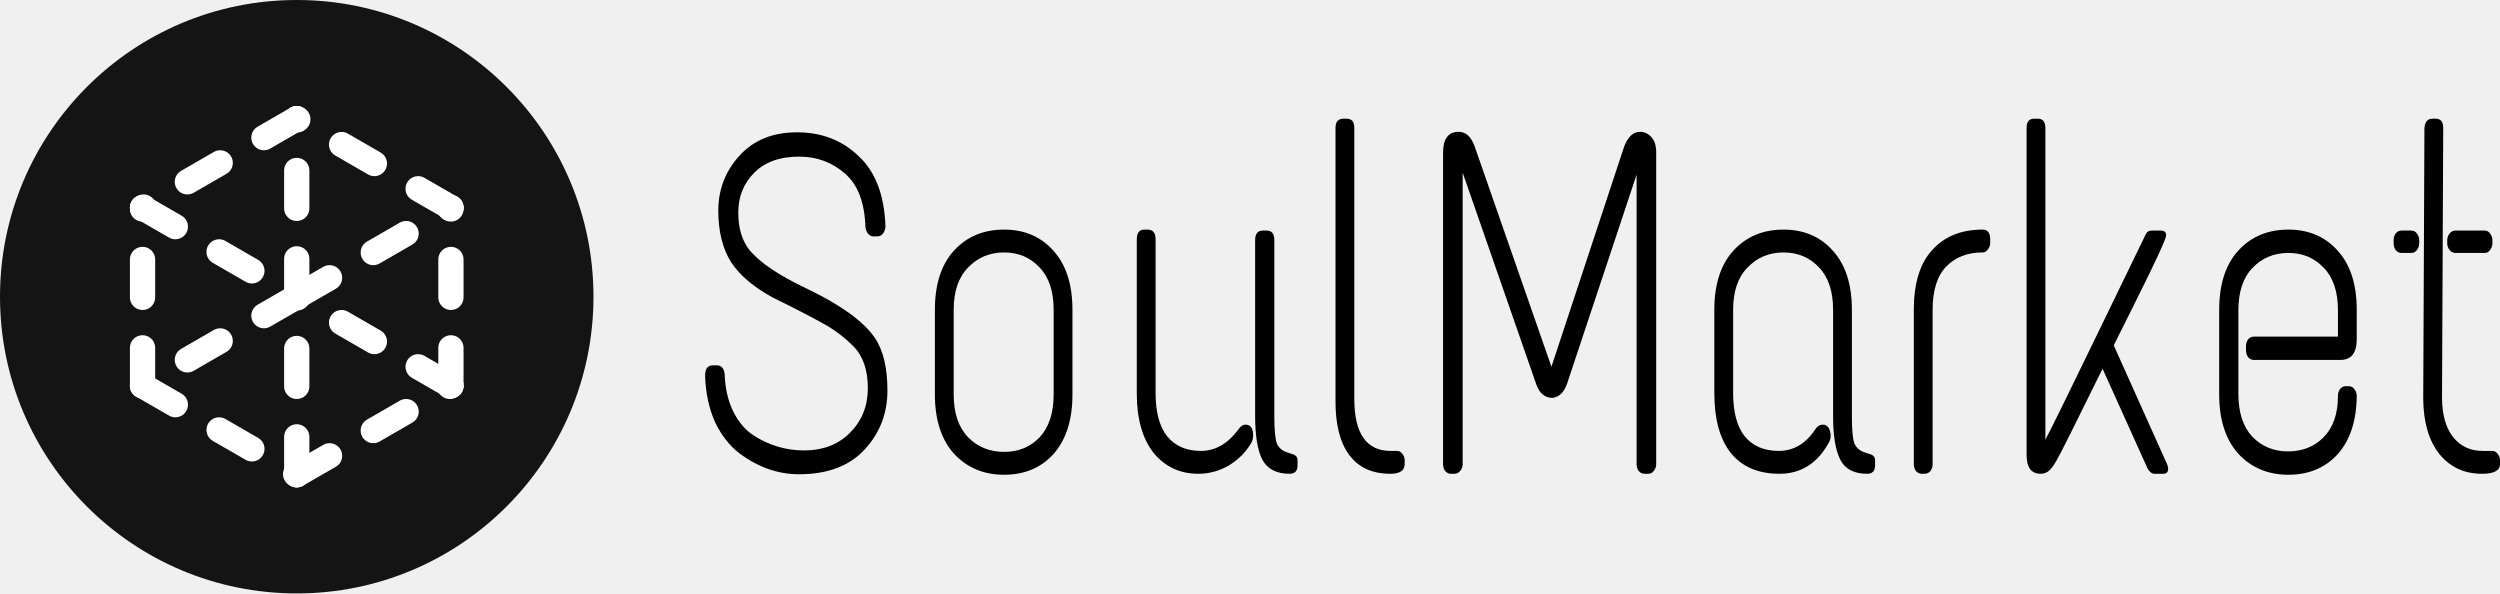
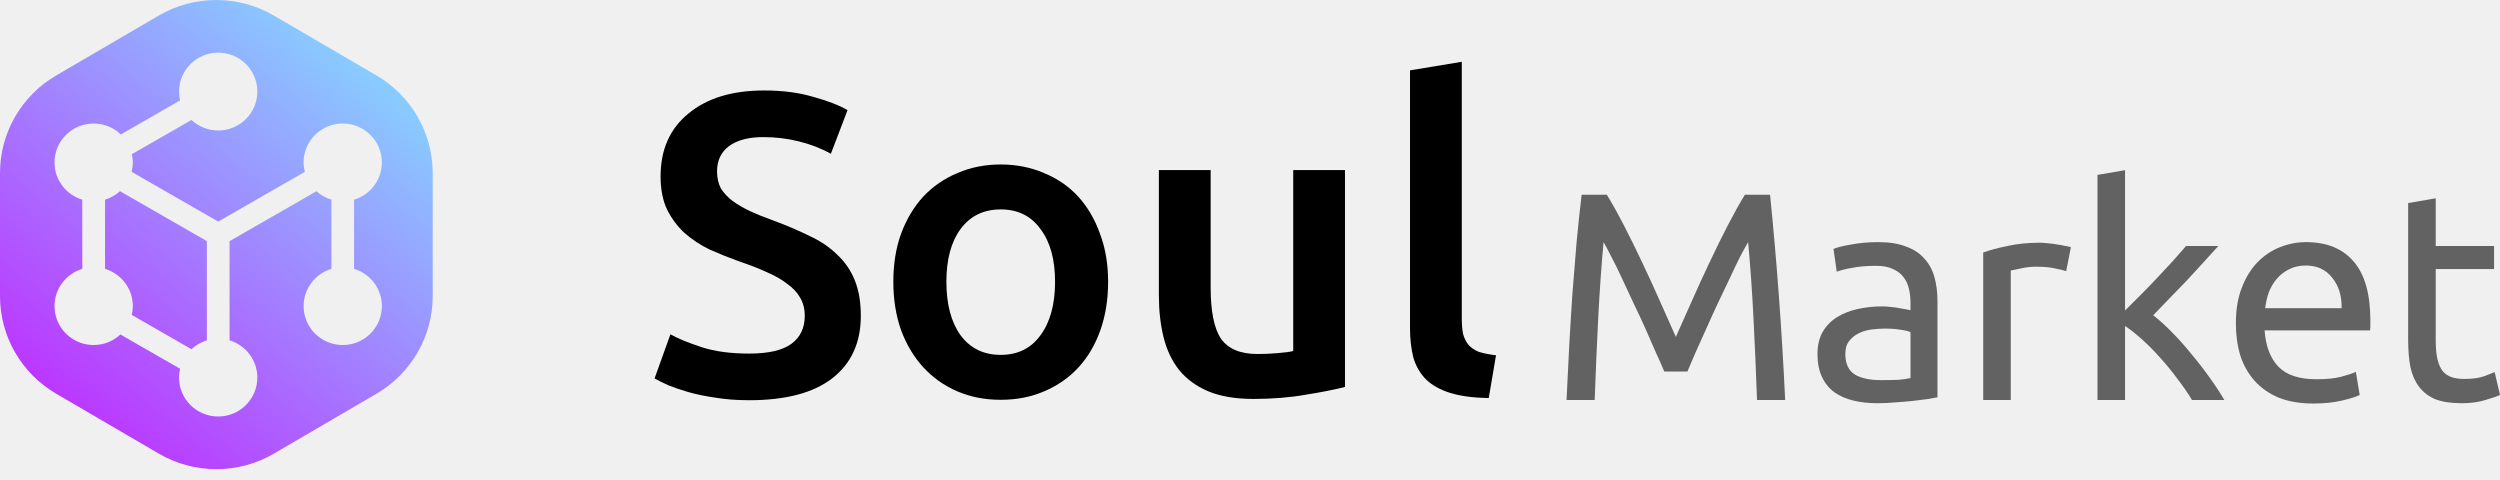
- <svg xmlns="http://www.w3.org/2000/svg" width="198" height="47" viewBox="0 0 198 47" fill="none">
-   <g clip-path="url(#clip0_1181_114)">
-     <path d="M23.502 47C36.481 47 47.003 36.479 47.003 23.5C47.003 10.521 36.481 0 23.502 0C10.522 0 0 10.521 0 23.5C0 36.479 10.522 47 23.502 47Z" fill="#141414" />
-     <path d="M11.289 30.55L23.501 37.6" stroke="white" stroke-width="2" stroke-linecap="round" stroke-dasharray="3 4" />
-     <path d="M23.502 37.6L35.714 30.55" stroke="white" stroke-width="2" stroke-linecap="round" stroke-dasharray="3 4" />
-     <path d="M35.714 30.55L23.502 23.5" stroke="white" stroke-width="2" stroke-linecap="round" stroke-dasharray="3 4" />
-     <path d="M23.501 23.5L11.289 30.55" stroke="white" stroke-width="2" stroke-linecap="round" stroke-dasharray="3 4" />
-     <path d="M11.289 30.55V16.45" stroke="white" stroke-width="2" stroke-linecap="round" stroke-dasharray="3 4" />
-     <path d="M23.502 37.6V23.5" stroke="white" stroke-width="2" stroke-linecap="round" stroke-dasharray="3 4" />
-     <path d="M23.502 23.5V9.4" stroke="white" stroke-width="2" stroke-linecap="round" stroke-dasharray="3 4" />
-     <path d="M35.713 30.55V16.45" stroke="white" stroke-width="2" stroke-linecap="round" stroke-dasharray="3 4" />
-     <path d="M11.289 16.45L23.501 23.5" stroke="white" stroke-width="2" stroke-linecap="round" stroke-dasharray="3 4" />
-     <path d="M23.502 23.5L35.714 16.45" stroke="white" stroke-width="2" stroke-linecap="round" stroke-dasharray="3 4" />
-     <path d="M35.714 16.45L23.502 9.4" stroke="white" stroke-width="2" stroke-linecap="round" stroke-dasharray="3 4" />
-     <path d="M23.501 9.4L11.289 16.45" stroke="white" stroke-width="2" stroke-linecap="round" stroke-dasharray="3 4" />
-     <path d="M192.648 9.4H192.902C193.303 9.4 193.503 9.644 193.503 10.132L193.408 31.59C193.429 32.9 193.725 33.914 194.295 34.634C194.886 35.353 195.657 35.712 196.607 35.712H197.399C197.567 35.712 197.705 35.789 197.811 35.943C197.937 36.097 198 36.264 198 36.444V36.752C198 37.266 197.525 37.523 196.575 37.523C195.182 37.523 194.063 37.009 193.218 35.982C192.373 34.929 191.941 33.478 191.92 31.629L192.015 10.132C192.057 9.644 192.268 9.4 192.648 9.4ZM190.21 18.261H190.97C191.16 18.261 191.308 18.338 191.413 18.492C191.54 18.646 191.603 18.826 191.603 19.031V19.262C191.603 19.468 191.54 19.648 191.413 19.802C191.308 19.956 191.16 20.033 190.97 20.033H190.21C190.02 20.033 189.861 19.956 189.735 19.802C189.629 19.648 189.576 19.468 189.576 19.262V19.031C189.576 18.826 189.629 18.646 189.735 18.492C189.861 18.338 190.02 18.261 190.21 18.261ZM194.453 18.261H196.797C196.966 18.261 197.103 18.338 197.208 18.492C197.335 18.646 197.399 18.826 197.399 19.031V19.262C197.399 19.468 197.335 19.648 197.208 19.802C197.103 19.956 196.966 20.033 196.797 20.033H194.453C194.284 20.033 194.137 19.956 194.01 19.802C193.883 19.648 193.82 19.468 193.82 19.262V19.031C193.82 18.826 193.883 18.646 194.01 18.492C194.137 18.338 194.284 18.261 194.453 18.261Z" fill="black" />
-     <path d="M175.76 24.54C175.76 22.511 176.267 20.945 177.28 19.84C178.294 18.736 179.613 18.184 181.239 18.184C182.864 18.184 184.173 18.749 185.166 19.879C186.158 20.983 186.654 22.537 186.654 24.54V26.852C186.654 27.956 186.221 28.508 185.356 28.508H178.515C178.325 28.508 178.167 28.431 178.04 28.277C177.935 28.123 177.882 27.943 177.882 27.738V27.43C177.882 27.224 177.935 27.044 178.04 26.89C178.167 26.736 178.325 26.659 178.515 26.659H185.166V24.579C185.166 23.115 184.796 21.997 184.058 21.227C183.318 20.431 182.379 20.033 181.239 20.033C180.099 20.033 179.149 20.431 178.388 21.227C177.65 21.997 177.28 23.115 177.28 24.579V31.205C177.28 32.669 177.65 33.799 178.388 34.595C179.149 35.366 180.088 35.751 181.207 35.751C182.347 35.751 183.287 35.379 184.026 34.634C184.786 33.863 185.166 32.772 185.166 31.359C185.166 31.154 185.219 30.974 185.324 30.82C185.451 30.666 185.599 30.588 185.767 30.588H186.021C186.211 30.588 186.359 30.666 186.464 30.82C186.591 30.974 186.654 31.154 186.654 31.359C186.633 33.337 186.126 34.878 185.134 35.982C184.142 37.061 182.843 37.6 181.239 37.6C179.634 37.6 178.314 37.048 177.28 35.944C176.267 34.813 175.76 33.247 175.76 31.244V24.54Z" fill="black" />
-     <path d="M161.108 9.4H161.392C161.794 9.4 161.994 9.644 161.994 10.132V34.826C162.459 33.953 163.841 31.141 166.143 26.389C168.444 21.638 169.721 19.005 169.975 18.492C170.059 18.338 170.217 18.261 170.45 18.261H171.147C171.421 18.261 171.558 18.389 171.558 18.646C171.558 18.903 170.777 20.598 169.215 23.731L167.409 27.352L171.558 36.598C171.664 36.804 171.717 36.984 171.717 37.138C171.717 37.395 171.579 37.523 171.305 37.523H170.608C170.439 37.523 170.27 37.395 170.102 37.138L166.523 29.202C164.327 33.67 163.103 36.11 162.849 36.521C162.617 36.932 162.406 37.202 162.216 37.33C162.047 37.459 161.846 37.523 161.614 37.523C160.875 37.523 160.506 37.022 160.506 36.02V10.132C160.506 9.644 160.706 9.4 161.108 9.4Z" fill="black" />
-     <path d="M157.022 18.184C157.423 18.184 157.624 18.44 157.624 18.954V19.224C157.624 19.429 157.56 19.609 157.433 19.763C157.328 19.917 157.19 19.994 157.022 19.994C155.818 19.994 154.857 20.367 154.139 21.111C153.422 21.856 153.063 22.999 153.063 24.54V36.752C153.063 36.984 153 37.176 152.873 37.33C152.746 37.459 152.598 37.523 152.43 37.523H152.208C152.039 37.523 151.891 37.459 151.765 37.33C151.638 37.176 151.574 36.984 151.574 36.752V24.54C151.574 22.434 152.06 20.855 153.031 19.802C154.003 18.723 155.333 18.184 157.022 18.184Z" fill="black" />
-     <path d="M135.775 24.54C135.775 22.511 136.282 20.945 137.295 19.84C138.309 18.736 139.628 18.184 141.254 18.184C142.88 18.184 144.189 18.749 145.181 19.879C146.174 20.983 146.67 22.537 146.67 24.54V33.016C146.67 34.017 146.733 34.711 146.859 35.096C147.007 35.456 147.282 35.7 147.683 35.828L148.031 35.944C148.348 36.021 148.506 36.188 148.506 36.444V36.868C148.506 37.305 148.295 37.523 147.873 37.523C146.838 37.523 146.131 37.151 145.751 36.406C145.371 35.661 145.181 34.518 145.181 32.977V24.54C145.181 23.076 144.812 21.959 144.073 21.189C143.333 20.392 142.394 19.994 141.254 19.994C140.114 19.994 139.164 20.392 138.404 21.189C137.644 21.959 137.264 23.076 137.264 24.54V31.128C137.264 32.643 137.57 33.786 138.182 34.557C138.815 35.327 139.713 35.712 140.874 35.712C142.056 35.712 143.027 35.135 143.788 33.979C143.935 33.748 144.136 33.632 144.389 33.632C144.664 33.632 144.854 33.825 144.959 34.21C145.023 34.518 144.991 34.788 144.865 35.019C143.956 36.688 142.647 37.523 140.937 37.523C139.248 37.523 137.96 36.971 137.074 35.867C136.208 34.762 135.775 33.195 135.775 31.166V24.54Z" fill="black" />
-     <path d="M129.904 10.44C130.242 10.44 130.538 10.581 130.791 10.864C131.044 11.121 131.171 11.532 131.171 12.097V36.753C131.171 36.958 131.108 37.138 130.981 37.292C130.875 37.446 130.727 37.523 130.538 37.523H130.253C130.062 37.523 129.904 37.446 129.777 37.292C129.672 37.138 129.619 36.958 129.619 36.753V13.83L124.109 30.396C123.877 31.064 123.497 31.436 122.968 31.513C122.356 31.513 121.924 31.154 121.67 30.434L115.843 13.676V36.753C115.843 36.958 115.78 37.138 115.653 37.292C115.527 37.446 115.379 37.523 115.21 37.523H114.893C114.724 37.523 114.577 37.446 114.45 37.292C114.344 37.138 114.291 36.958 114.291 36.753V12.097C114.291 10.992 114.703 10.44 115.527 10.44C116.097 10.44 116.518 10.825 116.793 11.596L122.874 29.048L128.637 11.596C128.933 10.825 129.355 10.44 129.904 10.44Z" fill="black" />
-     <path d="M106.406 9.4H106.659C107.06 9.4 107.261 9.644 107.261 10.132V31.59C107.261 34.338 108.221 35.712 110.142 35.712H110.65C110.818 35.712 110.956 35.789 111.061 35.943C111.188 36.097 111.251 36.264 111.251 36.444V36.752C111.251 37.266 110.871 37.523 110.111 37.523C108.675 37.523 107.588 37.022 106.849 36.02C106.11 35.019 105.751 33.555 105.772 31.629V10.132C105.772 9.644 105.983 9.4 106.406 9.4Z" fill="black" />
-     <path d="M90.635 18.184H90.889C91.311 18.184 91.522 18.44 91.522 18.954V31.128C91.522 32.643 91.828 33.786 92.44 34.557C93.074 35.327 93.96 35.712 95.101 35.712C96.24 35.712 97.222 35.16 98.045 34.056C98.236 33.773 98.436 33.632 98.648 33.632C99.048 33.632 99.249 33.915 99.249 34.48C99.249 34.711 99.196 34.916 99.091 35.096C98.668 35.815 98.077 36.406 97.317 36.868C96.557 37.305 95.755 37.523 94.91 37.523C93.454 37.523 92.271 36.971 91.363 35.867C90.477 34.736 90.033 33.17 90.033 31.166V18.954C90.033 18.44 90.234 18.184 90.635 18.184ZM100.009 18.261H100.326C100.727 18.261 100.927 18.517 100.927 19.031V33.016C100.927 34.017 100.991 34.711 101.118 35.096C101.265 35.456 101.54 35.7 101.941 35.828L102.289 35.944C102.606 36.021 102.765 36.188 102.765 36.444V36.868C102.765 37.305 102.553 37.523 102.131 37.523C101.097 37.523 100.379 37.151 99.977 36.406C99.598 35.661 99.407 34.518 99.407 32.977V19.031C99.407 18.517 99.608 18.261 100.009 18.261Z" fill="black" />
-     <path d="M74.043 24.54C74.043 22.511 74.55 20.945 75.564 19.84C76.577 18.736 77.897 18.184 79.522 18.184C81.147 18.184 82.457 18.749 83.449 19.879C84.441 20.983 84.938 22.537 84.938 24.54V31.244C84.938 33.247 84.441 34.813 83.449 35.944C82.457 37.048 81.147 37.6 79.522 37.6C77.917 37.6 76.598 37.048 75.564 35.944C74.55 34.813 74.043 33.247 74.043 31.244V24.54ZM83.449 24.54C83.449 23.076 83.079 21.959 82.341 21.189C81.602 20.392 80.662 19.994 79.522 19.994C78.382 19.994 77.432 20.392 76.672 21.189C75.912 21.959 75.532 23.076 75.532 24.54V31.244C75.532 32.707 75.912 33.837 76.672 34.634C77.432 35.404 78.382 35.789 79.522 35.789C80.662 35.789 81.602 35.404 82.341 34.634C83.079 33.837 83.449 32.707 83.449 31.244V24.54Z" fill="black" />
-     <path d="M56.889 16.681C56.889 15.012 57.448 13.56 58.567 12.328C59.686 11.095 61.206 10.479 63.127 10.479C65.07 10.479 66.696 11.108 68.005 12.366C69.335 13.599 70.042 15.448 70.127 17.914C70.127 18.119 70.063 18.312 69.936 18.492C69.81 18.646 69.662 18.723 69.493 18.723H69.176C69.029 18.723 68.891 18.659 68.765 18.53C68.638 18.376 68.564 18.196 68.543 17.991C68.48 16.039 67.941 14.626 66.928 13.753C65.915 12.854 64.7 12.405 63.286 12.405C61.766 12.405 60.584 12.829 59.739 13.676C58.894 14.524 58.472 15.577 58.472 16.835C58.472 18.068 58.768 19.057 59.359 19.802C60.182 20.803 61.713 21.831 63.951 22.884C66.611 24.168 68.385 25.452 69.271 26.736C69.947 27.712 70.285 29.112 70.285 30.935C70.285 32.759 69.673 34.325 68.448 35.635C67.244 36.919 65.524 37.561 63.286 37.561C61.618 37.561 60.045 37.009 58.567 35.905C57.786 35.314 57.142 34.492 56.636 33.439C56.15 32.361 55.886 31.128 55.844 29.741C55.844 29.202 56.055 28.932 56.477 28.932H56.762C57.142 28.932 57.353 29.176 57.396 29.664C57.438 30.794 57.67 31.783 58.092 32.63C58.514 33.452 59.042 34.069 59.676 34.48C60.9 35.276 62.241 35.674 63.697 35.674C65.176 35.674 66.379 35.211 67.308 34.287C68.258 33.337 68.733 32.155 68.733 30.743C68.733 29.304 68.353 28.2 67.593 27.429C66.981 26.813 66.316 26.287 65.598 25.85C64.669 25.311 63.212 24.553 61.227 23.577C59.708 22.755 58.599 21.818 57.902 20.765C57.227 19.686 56.889 18.325 56.889 16.681Z" fill="black" />
+ <svg xmlns="http://www.w3.org/2000/svg" width="198" height="38" viewBox="0 0 198 38" fill="none">
+   <g clip-path="url(#clip0_142_92)">
+     <path d="M12.574 1.233C15.39 -0.41 18.88 -0.41 21.695 1.233L29.822 5.978C32.578 7.588 34.27 10.527 34.27 13.704V23.455C34.27 26.632 32.577 29.571 29.822 31.18L21.695 35.925C18.88 37.568 15.39 37.568 12.574 35.925L4.447 31.18C1.691 29.571 0 26.632 0 23.455V13.704C0 10.526 1.691 7.586 4.447 5.978L12.574 1.233ZM17.281 4.169C15.569 4.169 14.181 5.549 14.181 7.252C14.181 7.492 14.212 7.725 14.265 7.95L9.568 10.647C9.011 10.113 8.252 9.782 7.417 9.782C5.705 9.782 4.317 11.162 4.317 12.865C4.318 14.257 5.245 15.432 6.519 15.815V21.293C5.245 21.677 4.317 22.852 4.317 24.243C4.317 25.946 5.705 27.326 7.417 27.326C8.237 27.326 8.981 27.008 9.535 26.49L14.263 29.204C14.21 29.429 14.18 29.663 14.18 29.904C14.18 31.607 15.568 32.987 17.28 32.987C18.992 32.987 20.38 31.607 20.38 29.904C20.38 28.515 19.454 27.339 18.182 26.955V19.097L25.064 15.145C25.399 15.448 25.801 15.681 26.246 15.815V21.293C24.972 21.677 24.045 22.852 24.045 24.243C24.045 25.946 25.433 27.326 27.145 27.326C28.858 27.326 30.245 25.946 30.245 24.243H30.244C30.244 22.851 29.317 21.677 28.043 21.293V15.815C29.317 15.432 30.244 14.256 30.244 12.865C30.244 11.162 28.856 9.782 27.144 9.782C25.431 9.782 24.044 11.162 24.044 12.865C24.044 13.122 24.08 13.372 24.14 13.61L17.282 17.547L10.423 13.608C10.482 13.37 10.518 13.122 10.518 12.865C10.518 12.64 10.491 12.42 10.445 12.209L15.163 9.5C15.718 10.016 16.461 10.335 17.281 10.335C18.994 10.335 20.382 8.955 20.382 7.252C20.382 5.549 18.994 4.169 17.281 4.169ZM16.384 19.096V26.953C15.922 27.091 15.506 27.336 15.163 27.656L10.435 24.941C10.488 24.716 10.519 24.483 10.519 24.243C10.519 22.851 9.592 21.677 8.318 21.293V15.813C8.765 15.68 9.166 15.447 9.502 15.143L16.384 19.096Z" fill="url(#paint0_linear_142_92)" />
  </g>
+   <path d="M192.909 19.481H197.531V21.311H192.909V26.94C192.909 27.55 192.956 28.058 193.049 28.464C193.143 28.855 193.284 29.168 193.472 29.403C193.659 29.622 193.894 29.778 194.176 29.872C194.457 29.966 194.786 30.012 195.161 30.012C195.818 30.012 196.342 29.942 196.733 29.801C197.14 29.645 197.421 29.536 197.578 29.473L198 31.279C197.781 31.389 197.398 31.521 196.85 31.678C196.303 31.85 195.677 31.936 194.973 31.936C194.144 31.936 193.456 31.834 192.909 31.631C192.377 31.412 191.947 31.091 191.618 30.669C191.29 30.247 191.055 29.731 190.914 29.121C190.789 28.496 190.727 27.776 190.727 26.963V16.08L192.909 15.705V19.481Z" fill="#626262" />
+   <path d="M177.081 25.603C177.081 24.524 177.237 23.586 177.55 22.788C177.863 21.975 178.277 21.303 178.793 20.771C179.31 20.24 179.904 19.841 180.576 19.575C181.249 19.309 181.937 19.176 182.641 19.176C184.284 19.176 185.543 19.692 186.419 20.724C187.295 21.741 187.733 23.297 187.733 25.392C187.733 25.486 187.733 25.611 187.733 25.767C187.733 25.908 187.725 26.041 187.709 26.166H179.356C179.45 27.433 179.818 28.394 180.459 29.051C181.1 29.708 182.102 30.036 183.462 30.036C184.229 30.036 184.87 29.974 185.386 29.848C185.918 29.708 186.317 29.575 186.583 29.45L186.888 31.279C186.622 31.42 186.153 31.568 185.48 31.725C184.823 31.881 184.072 31.959 183.228 31.959C182.164 31.959 181.241 31.803 180.459 31.49C179.693 31.162 179.059 30.716 178.559 30.153C178.058 29.59 177.683 28.926 177.433 28.16C177.198 27.378 177.081 26.526 177.081 25.603ZM185.457 24.407C185.472 23.422 185.222 22.616 184.706 21.991C184.205 21.35 183.509 21.029 182.618 21.029C182.117 21.029 181.671 21.131 181.28 21.334C180.905 21.522 180.584 21.772 180.318 22.085C180.052 22.398 179.841 22.757 179.685 23.164C179.544 23.57 179.45 23.985 179.403 24.407H185.457Z" fill="#626262" />
+   <path d="M170.533 24.97C171.002 25.329 171.494 25.775 172.011 26.307C172.542 26.838 173.059 27.417 173.559 28.042C174.075 28.652 174.56 29.278 175.014 29.919C175.467 30.544 175.851 31.131 176.164 31.678H173.606C173.278 31.131 172.894 30.576 172.456 30.012C172.034 29.434 171.588 28.887 171.119 28.371C170.65 27.839 170.173 27.354 169.688 26.916C169.203 26.479 168.742 26.111 168.304 25.814V31.678H166.122V13.852L168.304 13.477V24.594C168.679 24.219 169.093 23.805 169.547 23.351C170.001 22.898 170.447 22.437 170.884 21.968C171.322 21.498 171.737 21.053 172.128 20.631C172.519 20.193 172.855 19.81 173.137 19.481H175.694C175.335 19.872 174.943 20.302 174.521 20.771C174.099 21.24 173.661 21.717 173.207 22.202C172.754 22.671 172.292 23.148 171.823 23.633C171.369 24.102 170.939 24.547 170.533 24.97Z" fill="#626262" />
+   <path d="M161.576 19.223C161.764 19.223 161.975 19.239 162.21 19.27C162.46 19.286 162.702 19.317 162.937 19.364C163.172 19.395 163.383 19.434 163.57 19.481C163.774 19.512 163.922 19.544 164.016 19.575L163.641 21.475C163.469 21.412 163.179 21.342 162.773 21.264C162.382 21.17 161.873 21.123 161.248 21.123C160.841 21.123 160.434 21.17 160.028 21.264C159.637 21.342 159.378 21.397 159.253 21.428V31.678H157.071V19.997C157.587 19.81 158.229 19.638 158.995 19.481C159.762 19.309 160.622 19.223 161.576 19.223Z" fill="#626262" />
+   <path d="M148.942 30.106C149.459 30.106 149.912 30.099 150.303 30.083C150.71 30.052 151.046 30.005 151.312 29.942V26.307C151.156 26.229 150.898 26.166 150.538 26.119C150.194 26.056 149.771 26.025 149.271 26.025C148.942 26.025 148.59 26.049 148.215 26.096C147.855 26.142 147.519 26.244 147.206 26.401C146.909 26.541 146.659 26.744 146.455 27.01C146.252 27.261 146.15 27.597 146.15 28.019C146.15 28.801 146.401 29.348 146.901 29.661C147.402 29.958 148.082 30.106 148.942 30.106ZM148.755 19.176C149.631 19.176 150.366 19.294 150.96 19.528C151.57 19.747 152.055 20.068 152.415 20.49C152.79 20.896 153.056 21.389 153.213 21.968C153.369 22.53 153.447 23.156 153.447 23.844V31.467C153.259 31.498 152.994 31.545 152.649 31.608C152.321 31.654 151.946 31.701 151.523 31.748C151.101 31.795 150.639 31.834 150.139 31.866C149.654 31.912 149.169 31.936 148.684 31.936C147.996 31.936 147.363 31.866 146.784 31.725C146.205 31.584 145.705 31.365 145.282 31.068C144.86 30.755 144.531 30.349 144.297 29.848C144.062 29.348 143.945 28.746 143.945 28.042C143.945 27.37 144.078 26.791 144.344 26.307C144.625 25.822 145.001 25.431 145.47 25.134C145.939 24.837 146.487 24.618 147.112 24.477C147.738 24.337 148.395 24.266 149.083 24.266C149.302 24.266 149.529 24.282 149.764 24.313C149.998 24.329 150.217 24.36 150.42 24.407C150.639 24.438 150.827 24.469 150.984 24.501C151.14 24.532 151.249 24.555 151.312 24.571V23.961C151.312 23.602 151.273 23.25 151.195 22.906C151.117 22.546 150.976 22.233 150.772 21.968C150.569 21.686 150.288 21.467 149.928 21.311C149.584 21.139 149.13 21.053 148.567 21.053C147.847 21.053 147.214 21.108 146.666 21.217C146.135 21.311 145.736 21.412 145.47 21.522L145.212 19.716C145.493 19.591 145.963 19.474 146.62 19.364C147.277 19.239 147.988 19.176 148.755 19.176Z" fill="#626262" />
+   <path d="M131.812 29.426C131.656 29.051 131.445 28.574 131.179 27.995C130.929 27.417 130.655 26.791 130.358 26.119C130.061 25.447 129.74 24.759 129.396 24.055C129.067 23.336 128.755 22.663 128.457 22.038C128.16 21.397 127.879 20.826 127.613 20.326C127.362 19.825 127.159 19.442 127.003 19.176C126.831 21.021 126.69 23.023 126.58 25.181C126.471 27.323 126.377 29.489 126.299 31.678H124.07C124.132 30.271 124.203 28.855 124.281 27.433C124.359 25.994 124.445 24.587 124.539 23.211C124.649 21.819 124.758 20.466 124.868 19.153C124.993 17.839 125.126 16.596 125.266 15.424H127.261C127.683 16.112 128.137 16.925 128.622 17.863C129.106 18.801 129.591 19.786 130.076 20.818C130.561 21.835 131.03 22.859 131.484 23.891C131.938 24.907 132.352 25.838 132.727 26.682C133.103 25.838 133.517 24.907 133.971 23.891C134.425 22.859 134.894 21.835 135.379 20.818C135.864 19.786 136.349 18.801 136.833 17.863C137.318 16.925 137.772 16.112 138.194 15.424H140.189C140.72 20.662 141.119 26.08 141.385 31.678H139.156C139.078 29.489 138.984 27.323 138.875 25.181C138.765 23.023 138.624 21.021 138.452 19.176C138.296 19.442 138.085 19.825 137.819 20.326C137.569 20.826 137.295 21.397 136.998 22.038C136.7 22.663 136.38 23.336 136.036 24.055C135.707 24.759 135.394 25.447 135.097 26.119C134.8 26.791 134.518 27.417 134.253 27.995C134.002 28.574 133.799 29.051 133.643 29.426H131.812Z" fill="#626262" />
+   <path d="M117.908 31.528C116.688 31.506 115.672 31.37 114.858 31.121C114.068 30.873 113.435 30.523 112.961 30.071C112.487 29.597 112.148 29.021 111.944 28.343C111.764 27.643 111.673 26.852 111.673 25.971V5.572L115.773 4.895V25.192C115.773 25.689 115.807 26.107 115.875 26.445C115.965 26.784 116.112 27.078 116.316 27.326C116.519 27.552 116.79 27.733 117.129 27.869C117.49 27.982 117.942 28.072 118.484 28.14L117.908 31.528Z" fill="black" />
+   <path d="M106.523 30.647C105.732 30.85 104.705 31.054 103.439 31.257C102.174 31.483 100.785 31.596 99.272 31.596C97.849 31.596 96.651 31.392 95.68 30.986C94.731 30.579 93.963 30.015 93.376 29.292C92.811 28.569 92.404 27.71 92.156 26.716C91.907 25.7 91.783 24.593 91.783 23.396V13.467H95.883V22.752C95.883 24.649 96.154 26.005 96.697 26.818C97.261 27.631 98.233 28.038 99.611 28.038C100.108 28.038 100.627 28.015 101.169 27.97C101.734 27.925 102.152 27.869 102.423 27.801V13.467H106.523V30.647Z" fill="black" />
+   <path d="M87.763 22.311C87.763 23.712 87.559 24.988 87.153 26.14C86.746 27.293 86.17 28.275 85.424 29.088C84.679 29.902 83.775 30.534 82.714 30.986C81.675 31.438 80.522 31.664 79.257 31.664C77.992 31.664 76.84 31.438 75.801 30.986C74.762 30.534 73.87 29.902 73.124 29.088C72.379 28.275 71.792 27.293 71.362 26.14C70.956 24.988 70.752 23.712 70.752 22.311C70.752 20.911 70.956 19.646 71.362 18.516C71.792 17.364 72.379 16.382 73.124 15.568C73.892 14.755 74.796 14.134 75.835 13.705C76.874 13.253 78.015 13.027 79.257 13.027C80.5 13.027 81.641 13.253 82.68 13.705C83.742 14.134 84.645 14.755 85.391 15.568C86.136 16.382 86.712 17.364 87.119 18.516C87.548 19.646 87.763 20.911 87.763 22.311ZM83.561 22.311C83.561 20.549 83.177 19.16 82.409 18.144C81.663 17.105 80.613 16.585 79.257 16.585C77.902 16.585 76.84 17.105 76.072 18.144C75.327 19.16 74.954 20.549 74.954 22.311C74.954 24.096 75.327 25.508 76.072 26.547C76.84 27.586 77.902 28.106 79.257 28.106C80.613 28.106 81.663 27.586 82.409 26.547C83.177 25.508 83.561 24.096 83.561 22.311Z" fill="black" />
+   <path d="M59.332 28.004C60.868 28.004 61.986 27.744 62.686 27.225C63.387 26.705 63.737 25.971 63.737 25.022C63.737 24.457 63.612 23.972 63.364 23.565C63.138 23.159 62.799 22.797 62.347 22.481C61.918 22.142 61.387 21.837 60.755 21.566C60.122 21.272 59.4 20.99 58.586 20.719C57.773 20.425 56.982 20.109 56.214 19.77C55.469 19.409 54.803 18.968 54.215 18.449C53.65 17.929 53.187 17.308 52.826 16.585C52.487 15.862 52.318 14.992 52.318 13.976C52.318 11.852 53.052 10.192 54.52 8.995C55.989 7.775 57.988 7.165 60.518 7.165C61.986 7.165 63.285 7.334 64.414 7.673C65.567 7.99 66.47 8.34 67.125 8.724L65.804 12.18C65.036 11.751 64.189 11.423 63.262 11.197C62.359 10.971 61.421 10.858 60.45 10.858C59.298 10.858 58.394 11.096 57.739 11.57C57.107 12.044 56.79 12.711 56.79 13.569C56.79 14.089 56.892 14.541 57.095 14.925C57.321 15.286 57.626 15.614 58.01 15.907C58.417 16.201 58.88 16.472 59.4 16.721C59.942 16.969 60.529 17.206 61.161 17.432C62.268 17.839 63.251 18.257 64.109 18.686C64.99 19.092 65.725 19.589 66.312 20.177C66.922 20.741 67.385 21.419 67.701 22.21C68.017 22.978 68.176 23.915 68.176 25.022C68.176 27.146 67.419 28.795 65.905 29.969C64.414 31.121 62.223 31.698 59.332 31.698C58.36 31.698 57.468 31.63 56.655 31.494C55.864 31.381 55.153 31.234 54.52 31.054C53.91 30.873 53.379 30.692 52.928 30.512C52.476 30.308 52.114 30.128 51.843 29.969L53.097 26.479C53.707 26.818 54.531 27.157 55.571 27.496C56.61 27.835 57.863 28.004 59.332 28.004Z" fill="black" />
  <defs>
-     <clipPath id="clip0_1181_114">
-       <rect width="198" height="47" fill="white" />
+     <linearGradient id="paint0_linear_142_92" x1="32.772" y1="0.001" x2="1.701" y2="37.327" gradientUnits="userSpaceOnUse">
+       <stop offset="0.1" stop-color="#86D3FF" />
+       <stop offset="1" stop-color="#C41DFF" />
+     </linearGradient>
+     <clipPath id="clip0_142_92">
+       <rect width="34.27" height="37.157" fill="white" />
    </clipPath>
  </defs>
</svg>
